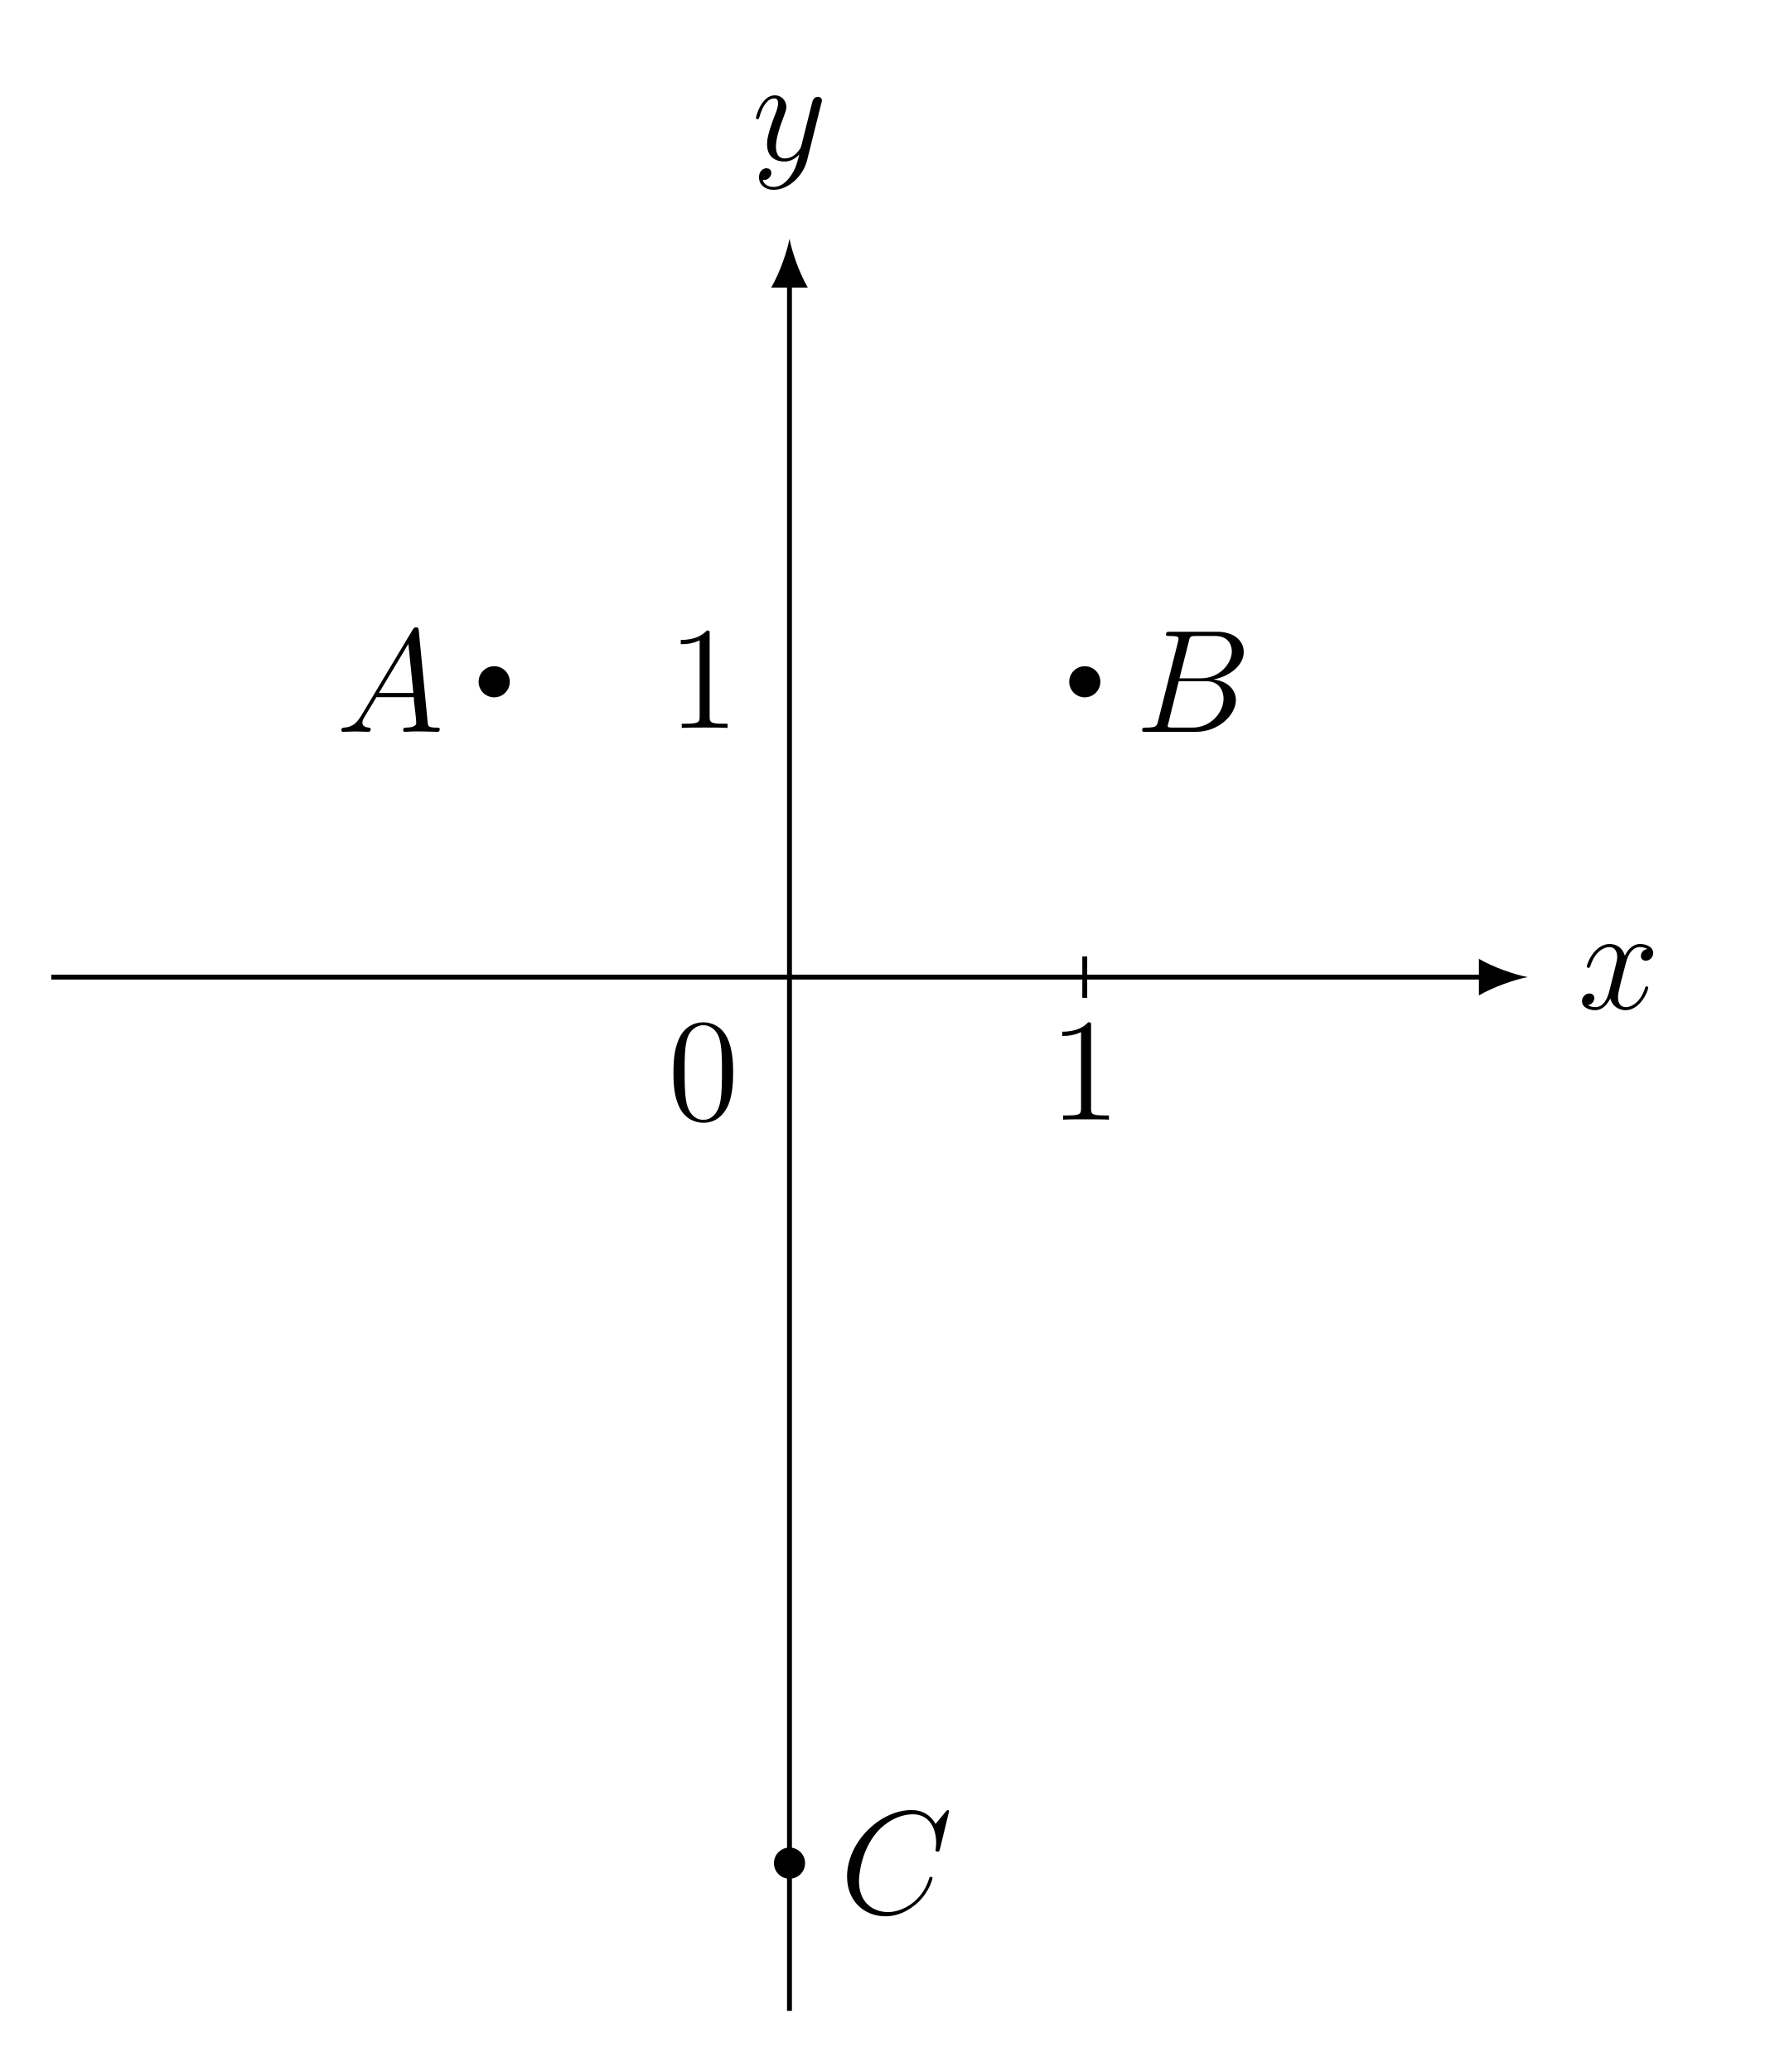
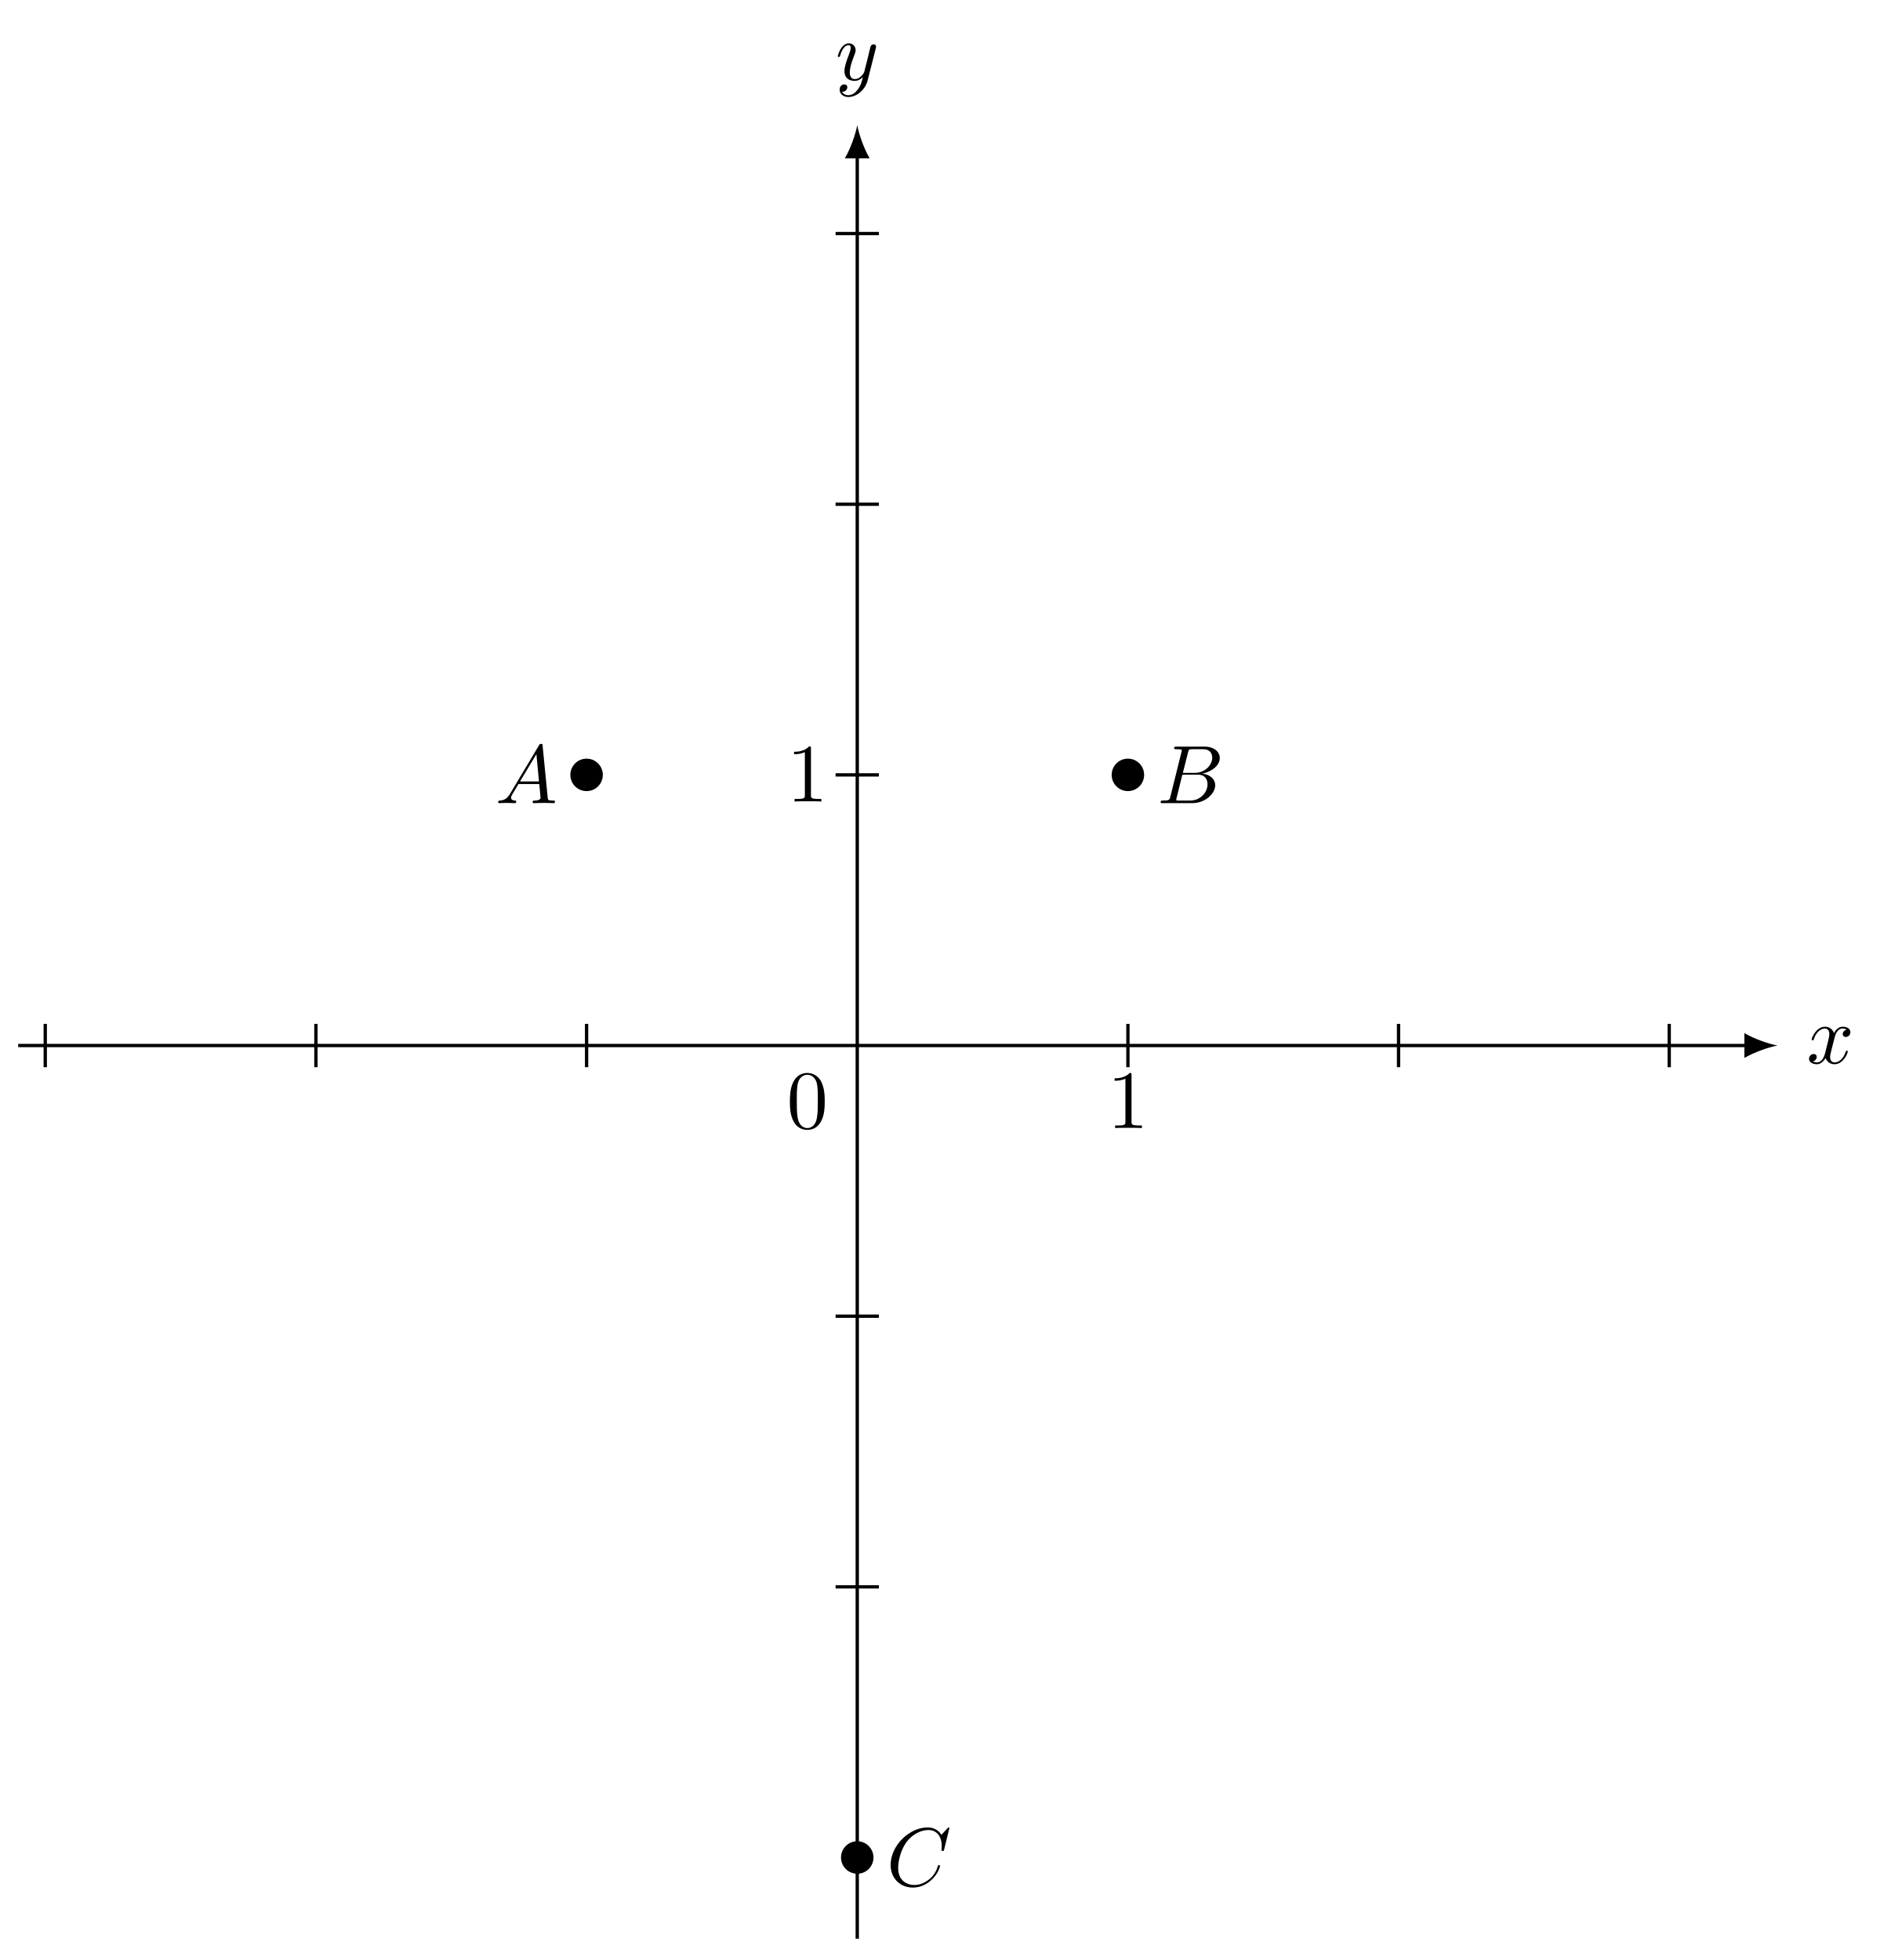
- <svg xmlns="http://www.w3.org/2000/svg" xmlns:xlink="http://www.w3.org/1999/xlink" data-source-hash="9f35e16b4e0c" width="143.297pt" height="168.212pt" viewBox="0 0 143.297 168.212" version="1.2">
+ <svg xmlns="http://www.w3.org/2000/svg" xmlns:xlink="http://www.w3.org/1999/xlink" data-source-hash="0d86afea7569" width="228.607pt" height="235.659pt" viewBox="0 0 228.607 235.659" version="1.2">
  <defs>
    <g>
      <symbol overflow="visible" id="glyph0-0">
        <path style="stroke:none;" d="" />
      </symbol>
      <symbol overflow="visible" id="glyph0-1">
-         <path style="stroke:none;" d="M 5.703 -1.703 C 5.703 -1.766 5.656 -1.812 5.594 -1.812 C 5.484 -1.812 5.469 -1.75 5.438 -1.656 C 5.109 -0.609 4.422 -0.125 3.891 -0.125 C 3.469 -0.125 3.25 -0.422 3.25 -0.922 C 3.25 -1.172 3.297 -1.375 3.484 -2.156 L 3.906 -3.766 C 4.078 -4.484 4.484 -5 5.031 -5 C 5.031 -5 5.391 -5 5.641 -4.844 C 5.25 -4.781 5.109 -4.5 5.109 -4.266 C 5.109 -3.984 5.344 -3.891 5.5 -3.891 C 5.859 -3.891 6.109 -4.203 6.109 -4.516 C 6.109 -5.016 5.547 -5.25 5.047 -5.25 C 4.312 -5.25 3.906 -4.531 3.812 -4.297 C 3.531 -5.203 2.797 -5.25 2.578 -5.25 C 1.375 -5.25 0.719 -3.688 0.719 -3.422 C 0.719 -3.375 0.766 -3.312 0.859 -3.312 C 0.953 -3.312 0.969 -3.391 1 -3.438 C 1.406 -4.75 2.203 -5 2.547 -5 C 3.078 -5 3.188 -4.5 3.188 -4.219 C 3.188 -3.953 3.109 -3.688 2.969 -3.109 L 2.562 -1.484 C 2.391 -0.766 2.047 -0.125 1.422 -0.125 C 1.359 -0.125 1.062 -0.125 0.812 -0.281 C 1.234 -0.359 1.328 -0.719 1.328 -0.859 C 1.328 -1.094 1.156 -1.234 0.922 -1.234 C 0.641 -1.234 0.328 -0.984 0.328 -0.609 C 0.328 -0.109 0.891 0.125 1.406 0.125 C 1.969 0.125 2.375 -0.328 2.625 -0.828 C 2.812 -0.125 3.406 0.125 3.859 0.125 C 5.062 0.125 5.703 -1.438 5.703 -1.703 Z M 5.703 -1.703 " />
+         <path style="stroke:none;" d="M 3.328 -3 C 3.391 -3.266 3.609 -4.188 4.312 -4.188 C 4.359 -4.188 4.594 -4.188 4.812 -4.047 C 4.531 -4 4.328 -3.75 4.328 -3.516 C 4.328 -3.359 4.438 -3.172 4.703 -3.172 C 4.922 -3.172 5.25 -3.344 5.25 -3.75 C 5.25 -4.266 4.656 -4.406 4.312 -4.406 C 3.75 -4.406 3.391 -3.875 3.281 -3.641 C 3.031 -4.297 2.484 -4.406 2.203 -4.406 C 1.172 -4.406 0.594 -3.109 0.594 -2.859 C 0.594 -2.766 0.703 -2.766 0.719 -2.766 C 0.797 -2.766 0.828 -2.781 0.844 -2.875 C 1.188 -3.938 1.844 -4.188 2.188 -4.188 C 2.375 -4.188 2.719 -4.094 2.719 -3.516 C 2.719 -3.203 2.547 -2.531 2.188 -1.141 C 2.016 -0.531 1.672 -0.109 1.234 -0.109 C 1.172 -0.109 0.953 -0.109 0.734 -0.234 C 0.984 -0.281 1.203 -0.5 1.203 -0.781 C 1.203 -1.047 0.984 -1.125 0.844 -1.125 C 0.531 -1.125 0.281 -0.859 0.281 -0.547 C 0.281 -0.094 0.781 0.109 1.219 0.109 C 1.875 0.109 2.234 -0.594 2.266 -0.641 C 2.391 -0.281 2.75 0.109 3.344 0.109 C 4.375 0.109 4.938 -1.172 4.938 -1.422 C 4.938 -1.516 4.844 -1.516 4.812 -1.516 C 4.734 -1.516 4.703 -1.484 4.688 -1.406 C 4.359 -0.344 3.688 -0.109 3.359 -0.109 C 2.969 -0.109 2.812 -0.422 2.812 -0.766 C 2.812 -0.984 2.875 -1.203 2.984 -1.641 Z M 3.328 -3 " />
      </symbol>
      <symbol overflow="visible" id="glyph0-2">
-         <path style="stroke:none;" d="M 5.641 -4.625 C 5.656 -4.688 5.688 -4.75 5.688 -4.828 C 5.688 -5 5.547 -5.125 5.359 -5.125 C 5.25 -5.125 5 -5.078 4.906 -4.719 L 4.031 -1.219 C 3.969 -1.016 3.969 -0.984 3.875 -0.859 C 3.641 -0.516 3.25 -0.125 2.672 -0.125 C 2.016 -0.125 1.953 -0.766 1.953 -1.094 C 1.953 -1.766 2.266 -2.688 2.594 -3.547 C 2.719 -3.891 2.797 -4.062 2.797 -4.297 C 2.797 -4.797 2.438 -5.25 1.859 -5.25 C 0.766 -5.25 0.328 -3.516 0.328 -3.422 C 0.328 -3.375 0.375 -3.312 0.453 -3.312 C 0.562 -3.312 0.578 -3.359 0.625 -3.531 C 0.906 -4.531 1.359 -5 1.812 -5 C 1.922 -5 2.125 -5 2.125 -4.609 C 2.125 -4.297 2 -3.953 1.812 -3.5 C 1.234 -1.953 1.234 -1.562 1.234 -1.266 C 1.234 -0.141 2.047 0.125 2.641 0.125 C 2.984 0.125 3.406 0.016 3.828 -0.422 L 3.844 -0.422 C 3.656 0.281 3.547 0.75 3.125 1.328 C 2.812 1.781 2.344 2.188 1.766 2.188 C 1.609 2.188 1.047 2.172 0.875 1.609 C 0.906 1.625 0.984 1.625 0.984 1.625 C 1.344 1.625 1.578 1.312 1.578 1.047 C 1.578 0.766 1.359 0.672 1.172 0.672 C 0.984 0.672 0.578 0.828 0.578 1.406 C 0.578 2.016 1.078 2.422 1.766 2.422 C 2.953 2.422 4.156 1.328 4.484 0.016 Z M 5.641 -4.625 " />
+         <path style="stroke:none;" d="M 4.844 -3.797 C 4.875 -3.938 4.875 -3.953 4.875 -4.016 C 4.875 -4.203 4.734 -4.297 4.594 -4.297 C 4.484 -4.297 4.328 -4.234 4.234 -4.078 C 4.219 -4.031 4.141 -3.719 4.094 -3.547 C 4.031 -3.281 3.969 -3.016 3.906 -2.75 L 3.453 -0.953 C 3.406 -0.812 2.984 -0.109 2.328 -0.109 C 1.828 -0.109 1.719 -0.547 1.719 -0.922 C 1.719 -1.375 1.875 -1.984 2.219 -2.859 C 2.375 -3.281 2.422 -3.391 2.422 -3.578 C 2.422 -4.031 2.094 -4.406 1.609 -4.406 C 0.656 -4.406 0.281 -2.953 0.281 -2.859 C 0.281 -2.766 0.391 -2.766 0.406 -2.766 C 0.5 -2.766 0.516 -2.781 0.562 -2.953 C 0.844 -3.875 1.234 -4.188 1.578 -4.188 C 1.656 -4.188 1.828 -4.188 1.828 -3.859 C 1.828 -3.609 1.719 -3.359 1.656 -3.172 C 1.25 -2.109 1.078 -1.547 1.078 -1.078 C 1.078 -0.188 1.703 0.109 2.297 0.109 C 2.672 0.109 3.016 -0.062 3.297 -0.344 C 3.172 0.172 3.047 0.672 2.641 1.188 C 2.391 1.531 2.016 1.828 1.547 1.828 C 1.406 1.828 0.969 1.797 0.797 1.406 C 0.953 1.406 1.078 1.406 1.219 1.281 C 1.328 1.188 1.422 1.062 1.422 0.875 C 1.422 0.562 1.156 0.531 1.062 0.531 C 0.828 0.531 0.5 0.688 0.5 1.172 C 0.5 1.672 0.938 2.047 1.547 2.047 C 2.578 2.047 3.609 1.141 3.875 0.016 Z M 4.844 -3.797 " />
      </symbol>
      <symbol overflow="visible" id="glyph0-3">
-         <path style="stroke:none;" d="M 8.391 -0.219 C 8.391 -0.344 8.281 -0.344 8.109 -0.344 C 7.453 -0.344 7.438 -0.453 7.406 -0.812 L 6.688 -8.234 C 6.656 -8.469 6.609 -8.484 6.484 -8.484 C 6.359 -8.484 6.297 -8.469 6.188 -8.281 L 2.016 -1.312 C 1.609 -0.625 1.203 -0.375 0.625 -0.344 C 0.5 -0.328 0.406 -0.328 0.406 -0.125 C 0.406 -0.047 0.469 0 0.547 0 L 1.516 -0.031 C 1.859 -0.031 2.234 0 2.562 0 C 2.641 0 2.781 0 2.781 -0.219 C 2.781 -0.328 2.688 -0.344 2.609 -0.344 C 2.344 -0.375 2.109 -0.469 2.109 -0.75 C 2.109 -0.922 2.188 -1.047 2.344 -1.312 L 3.25 -2.812 L 6.281 -2.812 C 6.297 -2.703 6.297 -2.609 6.297 -2.5 C 6.344 -2.188 6.484 -0.953 6.484 -0.719 C 6.484 -0.375 5.875 -0.344 5.688 -0.344 C 5.547 -0.344 5.422 -0.344 5.422 -0.125 C 5.422 0 5.531 0 5.594 0 C 5.797 0 6.047 -0.031 6.25 -0.031 L 6.922 -0.031 L 8.188 0 C 8.266 0 8.391 0 8.391 -0.219 Z M 6.25 -3.156 L 3.453 -3.156 L 5.844 -7.141 Z M 6.25 -3.156 " />
+         <path style="stroke:none;" d="M 1.781 -1.141 C 1.391 -0.484 1 -0.344 0.562 -0.312 C 0.438 -0.297 0.344 -0.297 0.344 -0.109 C 0.344 -0.047 0.391 0 0.484 0 C 0.75 0 1.062 -0.031 1.328 -0.031 C 1.656 -0.031 2.016 0 2.328 0 C 2.391 0 2.516 0 2.516 -0.188 C 2.516 -0.297 2.422 -0.312 2.359 -0.312 C 2.125 -0.328 1.891 -0.406 1.891 -0.656 C 1.891 -0.781 1.953 -0.891 2.031 -1.031 L 2.781 -2.297 L 5.281 -2.297 C 5.312 -2.094 5.438 -0.734 5.438 -0.641 C 5.438 -0.344 4.922 -0.312 4.734 -0.312 C 4.594 -0.312 4.484 -0.312 4.484 -0.109 C 4.484 0 4.609 0 4.625 0 C 5.031 0 5.469 -0.031 5.875 -0.031 C 6.125 -0.031 6.75 0 7 0 C 7.062 0 7.172 0 7.172 -0.203 C 7.172 -0.312 7.078 -0.312 6.953 -0.312 C 6.328 -0.312 6.328 -0.375 6.297 -0.672 L 5.688 -6.891 C 5.672 -7.094 5.672 -7.125 5.5 -7.125 C 5.344 -7.125 5.312 -7.062 5.25 -6.953 Z M 2.969 -2.609 L 4.938 -5.891 L 5.25 -2.609 Z M 2.969 -2.609 " />
      </symbol>
      <symbol overflow="visible" id="glyph0-4">
-         <path style="stroke:none;" d="M 7.859 -6.531 C 7.859 -5.562 6.891 -4.344 5.328 -4.344 L 3.609 -4.344 L 4.359 -7.312 C 4.453 -7.75 4.5 -7.781 4.969 -7.781 L 6.516 -7.781 C 7.859 -7.781 7.859 -6.641 7.859 -6.531 Z M 8.188 -2.578 C 8.188 -3.562 7.328 -4.156 6.359 -4.25 C 7.656 -4.484 8.828 -5.391 8.828 -6.484 C 8.828 -7.406 8.016 -8.125 6.672 -8.125 L 2.859 -8.125 C 2.625 -8.125 2.516 -8.125 2.516 -7.891 C 2.516 -7.781 2.625 -7.781 2.812 -7.781 C 3.531 -7.781 3.531 -7.688 3.531 -7.547 C 3.531 -7.547 3.531 -7.453 3.484 -7.281 L 1.875 -0.875 C 1.766 -0.469 1.75 -0.344 0.922 -0.344 C 0.688 -0.344 0.578 -0.344 0.578 -0.125 C 0.578 0 0.641 0 0.875 0 L 4.953 0 C 6.781 0 8.188 -1.375 8.188 -2.578 Z M 7.188 -2.703 C 7.188 -1.562 6.141 -0.344 4.672 -0.344 L 3.062 -0.344 C 2.906 -0.344 2.875 -0.344 2.812 -0.359 C 2.672 -0.375 2.656 -0.391 2.656 -0.484 C 2.656 -0.578 2.688 -0.641 2.719 -0.75 L 3.547 -4.109 L 5.781 -4.109 C 7.188 -4.109 7.188 -2.797 7.188 -2.703 Z M 7.188 -2.703 " />
+         <path style="stroke:none;" d="M 1.594 -0.781 C 1.5 -0.391 1.469 -0.312 0.688 -0.312 C 0.516 -0.312 0.422 -0.312 0.422 -0.109 C 0.422 0 0.5 0 0.688 0 L 4.234 0 C 5.812 0 6.984 -1.172 6.984 -2.156 C 6.984 -2.859 6.406 -3.438 5.438 -3.547 C 6.484 -3.75 7.531 -4.484 7.531 -5.422 C 7.531 -6.156 6.875 -6.797 5.672 -6.797 L 2.328 -6.797 C 2.141 -6.797 2.047 -6.797 2.047 -6.594 C 2.047 -6.484 2.125 -6.484 2.312 -6.484 C 2.344 -6.484 2.531 -6.484 2.703 -6.469 C 2.875 -6.453 2.969 -6.438 2.969 -6.312 C 2.969 -6.266 2.953 -6.234 2.922 -6.125 Z M 3.094 -3.641 L 3.719 -6.109 C 3.797 -6.453 3.828 -6.484 4.25 -6.484 L 5.531 -6.484 C 6.406 -6.484 6.625 -5.906 6.625 -5.469 C 6.625 -4.594 5.766 -3.641 4.547 -3.641 Z M 2.641 -0.312 C 2.516 -0.312 2.484 -0.312 2.422 -0.312 C 2.328 -0.328 2.297 -0.344 2.297 -0.422 C 2.297 -0.453 2.297 -0.469 2.344 -0.641 L 3.031 -3.422 L 4.922 -3.422 C 5.875 -3.422 6.062 -2.688 6.062 -2.266 C 6.062 -1.281 5.172 -0.312 4 -0.312 Z M 2.641 -0.312 " />
      </symbol>
      <symbol overflow="visible" id="glyph0-5">
-         <path style="stroke:none;" d="M 7.531 -2.859 C 7.531 -2.953 7.438 -2.953 7.406 -2.953 C 7.297 -2.953 7.281 -2.891 7.266 -2.844 C 6.719 -0.984 5.109 -0.094 3.922 -0.094 C 2.656 -0.094 1.562 -0.906 1.562 -2.594 C 1.562 -2.969 1.688 -5.047 3.031 -6.594 C 3.688 -7.359 4.797 -8.031 5.938 -8.031 C 7.234 -8.031 7.828 -6.938 7.828 -5.734 C 7.828 -5.422 7.781 -5.156 7.781 -5.109 C 7.781 -5 7.906 -5 7.938 -5 C 8.078 -5 8.078 -5.016 8.141 -5.234 L 8.875 -8.266 C 8.875 -8.375 8.781 -8.375 8.781 -8.375 C 8.781 -8.375 8.703 -8.375 8.609 -8.25 L 7.781 -7.25 C 7.375 -7.969 6.719 -8.375 5.828 -8.375 C 3.266 -8.375 0.594 -5.766 0.594 -2.969 C 0.594 -0.984 1.984 0.25 3.719 0.25 C 4.672 0.25 5.5 -0.156 6.188 -0.734 C 7.234 -1.609 7.531 -2.766 7.531 -2.859 Z M 7.531 -2.859 " />
+         <path style="stroke:none;" d="M 7.562 -6.922 C 7.562 -6.953 7.547 -7.016 7.453 -7.016 C 7.422 -7.016 7.422 -7 7.312 -6.891 L 6.609 -6.125 C 6.516 -6.266 6.062 -7.016 4.953 -7.016 C 2.734 -7.016 0.5 -4.812 0.5 -2.516 C 0.5 -0.859 1.672 0.219 3.188 0.219 C 4.062 0.219 4.812 -0.172 5.344 -0.641 C 6.266 -1.453 6.438 -2.359 6.438 -2.391 C 6.438 -2.484 6.344 -2.484 6.312 -2.484 C 6.266 -2.484 6.203 -2.469 6.188 -2.391 C 6.094 -2.094 5.875 -1.391 5.188 -0.812 C 4.5 -0.266 3.875 -0.094 3.359 -0.094 C 2.453 -0.094 1.406 -0.609 1.406 -2.156 C 1.406 -2.734 1.609 -4.344 2.609 -5.5 C 3.219 -6.203 4.156 -6.703 5.031 -6.703 C 6.047 -6.703 6.641 -5.938 6.641 -4.781 C 6.641 -4.391 6.609 -4.375 6.609 -4.281 C 6.609 -4.188 6.719 -4.188 6.766 -4.188 C 6.891 -4.188 6.891 -4.203 6.938 -4.375 Z M 7.562 -6.922 " />
      </symbol>
      <symbol overflow="visible" id="glyph1-0">
        <path style="stroke:none;" d="" />
      </symbol>
      <symbol overflow="visible" id="glyph1-1">
-         <path style="stroke:none;" d="M 5.328 -3.812 C 5.328 -4.797 5.266 -5.75 4.844 -6.656 C 4.359 -7.641 3.5 -7.906 2.906 -7.906 C 2.219 -7.906 1.375 -7.562 0.938 -6.578 C 0.609 -5.828 0.484 -5.094 0.484 -3.812 C 0.484 -2.656 0.578 -1.781 1 -0.938 C 1.469 -0.031 2.281 0.25 2.906 0.25 C 3.938 0.25 4.531 -0.375 4.875 -1.062 C 5.297 -1.953 5.328 -3.109 5.328 -3.812 Z M 4.422 -3.953 C 4.422 -3.156 4.422 -2.25 4.297 -1.516 C 4.062 -0.219 3.312 0.016 2.906 0.016 C 2.516 0.016 1.75 -0.203 1.516 -1.5 C 1.391 -2.219 1.391 -3.109 1.391 -3.953 C 1.391 -4.922 1.391 -5.797 1.578 -6.5 C 1.781 -7.297 2.391 -7.672 2.906 -7.672 C 3.359 -7.672 4.047 -7.391 4.266 -6.375 C 4.422 -5.703 4.422 -4.75 4.422 -3.953 Z M 4.422 -3.953 " />
+         <path style="stroke:none;" d="M 4.578 -3.188 C 4.578 -3.984 4.531 -4.781 4.188 -5.516 C 3.719 -6.469 2.906 -6.625 2.484 -6.625 C 1.891 -6.625 1.172 -6.375 0.75 -5.438 C 0.438 -4.75 0.391 -3.984 0.391 -3.188 C 0.391 -2.438 0.422 -1.547 0.844 -0.781 C 1.266 0.016 1.984 0.219 2.484 0.219 C 3.016 0.219 3.766 0.016 4.203 -0.938 C 4.531 -1.625 4.578 -2.406 4.578 -3.188 Z M 2.484 0 C 2.094 0 1.5 -0.25 1.328 -1.203 C 1.219 -1.797 1.219 -2.719 1.219 -3.297 C 1.219 -3.938 1.219 -4.594 1.297 -5.141 C 1.484 -6.312 2.234 -6.406 2.484 -6.406 C 2.812 -6.406 3.469 -6.234 3.656 -5.25 C 3.75 -4.688 3.75 -3.938 3.75 -3.297 C 3.75 -2.562 3.75 -1.875 3.641 -1.25 C 3.5 -0.297 2.922 0 2.484 0 Z M 2.484 0 " />
      </symbol>
      <symbol overflow="visible" id="glyph1-2">
-         <path style="stroke:none;" d="M 4.875 0 L 4.875 -0.344 L 4.5 -0.344 C 3.453 -0.344 3.422 -0.484 3.422 -0.922 L 3.422 -7.625 C 3.422 -7.891 3.422 -7.906 3.188 -7.906 C 2.906 -7.594 2.312 -7.141 1.078 -7.141 L 1.078 -6.797 C 1.359 -6.797 1.953 -6.797 2.609 -7.109 L 2.609 -0.922 C 2.609 -0.484 2.562 -0.344 1.516 -0.344 L 1.156 -0.344 L 1.156 0 C 1.469 -0.031 2.625 -0.031 3.016 -0.031 C 3.406 -0.031 4.547 -0.031 4.875 0 Z M 4.875 0 " />
+         <path style="stroke:none;" d="M 2.922 -6.375 C 2.922 -6.609 2.922 -6.625 2.703 -6.625 C 2.078 -5.984 1.203 -5.984 0.891 -5.984 L 0.891 -5.688 C 1.078 -5.688 1.672 -5.688 2.188 -5.938 L 2.188 -0.781 C 2.188 -0.422 2.156 -0.312 1.266 -0.312 L 0.953 -0.312 L 0.953 0 C 1.297 -0.031 2.156 -0.031 2.562 -0.031 C 2.953 -0.031 3.828 -0.031 4.172 0 L 4.172 -0.312 L 3.859 -0.312 C 2.953 -0.312 2.922 -0.422 2.922 -0.781 Z M 2.922 -6.375 " />
      </symbol>
    </g>
  </defs>
  <g id="surface1">
-     <path style="fill:none;stroke-width:0.399;stroke-linecap:butt;stroke-linejoin:miter;stroke:rgb(0%,0%,0%);stroke-opacity:1;stroke-miterlimit:10;" d="M -60.237 0.001 L 56.651 0.001 " transform="matrix(0.995118,0,0,-0.995118,64.1065,79.32545)" />
-     <path style=" stroke:none;fill-rule:nonzero;fill:rgb(0%,0%,0%);fill-opacity:1;" d="M 124.051 79.324 C 122.992 79.129 121.273 78.531 120.086 77.84 L 120.086 80.812 C 121.273 80.117 122.992 79.523 124.051 79.324 " />
+     <path style="fill:none;stroke-width:0.399;stroke-linecap:butt;stroke-linejoin:miter;stroke:rgb(0%,0%,0%);stroke-opacity:1;stroke-miterlimit:10;" d="M -101.055 0.002 L 107.248 0.002 " transform="matrix(0.998284,0,0,-0.998284,103.0688,125.709)" />
+     <path style=" stroke:none;fill-rule:nonzero;fill:rgb(0%,0%,0%);fill-opacity:1;" d="M 213.715 125.707 C 212.652 125.512 210.93 124.914 209.734 124.219 L 209.734 127.199 C 210.93 126.504 212.652 125.906 213.715 125.707 " />
    <g style="fill:rgb(0%,0%,0%);fill-opacity:1;">
-       <use xlink:href="#glyph0-1" x="128.129" y="81.887" />
+       <use xlink:href="#glyph0-1" x="217.227" y="127.85" />
    </g>
-     <path style="fill:none;stroke-width:0.399;stroke-linecap:butt;stroke-linejoin:miter;stroke:rgb(0%,0%,0%);stroke-opacity:1;stroke-miterlimit:10;" d="M -0.001 -84.332 L -0.001 56.649 " transform="matrix(0.995118,0,0,-0.995118,64.1065,79.32545)" />
-     <path style=" stroke:none;fill-rule:nonzero;fill:rgb(0%,0%,0%);fill-opacity:1;" d="M 64.105 19.383 C 63.91 20.441 63.312 22.156 62.621 23.348 L 65.594 23.348 C 64.898 22.156 64.305 20.441 64.105 19.383 " />
+     <path style="fill:none;stroke-width:0.399;stroke-linecap:butt;stroke-linejoin:miter;stroke:rgb(0%,0%,0%);stroke-opacity:1;stroke-miterlimit:10;" d="M 0.002 -107.577 L 0.002 107.248 " transform="matrix(0.998284,0,0,-0.998284,103.0688,125.709)" />
+     <path style=" stroke:none;fill-rule:nonzero;fill:rgb(0%,0%,0%);fill-opacity:1;" d="M 103.07 15.062 C 102.871 16.125 102.273 17.848 101.578 19.043 L 104.562 19.043 C 103.863 17.848 103.27 16.125 103.07 15.062 " />
    <g style="fill:rgb(0%,0%,0%);fill-opacity:1;">
-       <use xlink:href="#glyph0-2" x="61.053" y="12.989" />
+       <use xlink:href="#glyph0-2" x="100.453" y="9.618" />
+     </g>
+     <path style="fill:none;stroke-width:0.399;stroke-linecap:butt;stroke-linejoin:miter;stroke:rgb(0%,0%,0%);stroke-opacity:1;stroke-miterlimit:10;" d="M -97.795 -2.608 L -97.795 2.608 " transform="matrix(0.998284,0,0,-0.998284,103.0688,125.709)" />
+     <path style="fill:none;stroke-width:0.399;stroke-linecap:butt;stroke-linejoin:miter;stroke:rgb(0%,0%,0%);stroke-opacity:1;stroke-miterlimit:10;" d="M -65.196 -2.608 L -65.196 2.608 " transform="matrix(0.998284,0,0,-0.998284,103.0688,125.709)" />
+     <path style="fill:none;stroke-width:0.399;stroke-linecap:butt;stroke-linejoin:miter;stroke:rgb(0%,0%,0%);stroke-opacity:1;stroke-miterlimit:10;" d="M -32.597 -2.608 L -32.597 2.608 " transform="matrix(0.998284,0,0,-0.998284,103.0688,125.709)" />
+     <path style="fill:none;stroke-width:0.399;stroke-linecap:butt;stroke-linejoin:miter;stroke:rgb(0%,0%,0%);stroke-opacity:1;stroke-miterlimit:10;" d="M 32.6 -2.608 L 32.6 2.608 " transform="matrix(0.998284,0,0,-0.998284,103.0688,125.709)" />
+     <path style="fill:none;stroke-width:0.399;stroke-linecap:butt;stroke-linejoin:miter;stroke:rgb(0%,0%,0%);stroke-opacity:1;stroke-miterlimit:10;" d="M 65.195 -2.608 L 65.195 2.608 " transform="matrix(0.998284,0,0,-0.998284,103.0688,125.709)" />
+     <path style="fill:none;stroke-width:0.399;stroke-linecap:butt;stroke-linejoin:miter;stroke:rgb(0%,0%,0%);stroke-opacity:1;stroke-miterlimit:10;" d="M 97.794 -2.608 L 97.794 2.608 " transform="matrix(0.998284,0,0,-0.998284,103.0688,125.709)" />
+     <path style="fill:none;stroke-width:0.399;stroke-linecap:butt;stroke-linejoin:miter;stroke:rgb(0%,0%,0%);stroke-opacity:1;stroke-miterlimit:10;" d="M -2.608 -65.196 L 2.608 -65.196 " transform="matrix(0.998284,0,0,-0.998284,103.0688,125.709)" />
+     <path style="fill:none;stroke-width:0.399;stroke-linecap:butt;stroke-linejoin:miter;stroke:rgb(0%,0%,0%);stroke-opacity:1;stroke-miterlimit:10;" d="M -2.608 -32.597 L 2.608 -32.597 " transform="matrix(0.998284,0,0,-0.998284,103.0688,125.709)" />
+     <path style="fill:none;stroke-width:0.399;stroke-linecap:butt;stroke-linejoin:miter;stroke:rgb(0%,0%,0%);stroke-opacity:1;stroke-miterlimit:10;" d="M -2.608 32.597 L 2.608 32.597 " transform="matrix(0.998284,0,0,-0.998284,103.0688,125.709)" />
+     <path style="fill:none;stroke-width:0.399;stroke-linecap:butt;stroke-linejoin:miter;stroke:rgb(0%,0%,0%);stroke-opacity:1;stroke-miterlimit:10;" d="M -2.608 65.196 L 2.608 65.196 " transform="matrix(0.998284,0,0,-0.998284,103.0688,125.709)" />
+     <path style="fill:none;stroke-width:0.399;stroke-linecap:butt;stroke-linejoin:miter;stroke:rgb(0%,0%,0%);stroke-opacity:1;stroke-miterlimit:10;" d="M -2.608 97.795 L 2.608 97.795 " transform="matrix(0.998284,0,0,-0.998284,103.0688,125.709)" />
+     <g style="fill:rgb(0%,0%,0%);fill-opacity:1;">
+       <use xlink:href="#glyph1-1" x="94.582" y="135.632" />
    </g>
    <g style="fill:rgb(0%,0%,0%);fill-opacity:1;">
-       <use xlink:href="#glyph1-1" x="54.201" y="90.899" />
+       <use xlink:href="#glyph1-2" x="133.125" y="135.632" />
    </g>
    <g style="fill:rgb(0%,0%,0%);fill-opacity:1;">
-       <use xlink:href="#glyph1-2" x="85.171" y="90.899" />
+       <use xlink:href="#glyph1-2" x="94.582" y="96.371" />
    </g>
+     <path style=" stroke:none;fill-rule:nonzero;fill:rgb(0%,0%,0%);fill-opacity:1;" d="M 72.48 93.168 C 72.48 92.09 71.605 91.215 70.527 91.215 C 69.449 91.215 68.574 92.09 68.574 93.168 C 68.574 94.246 69.449 95.117 70.527 95.117 C 71.605 95.117 72.48 94.246 72.48 93.168 Z M 72.48 93.168 " />
    <g style="fill:rgb(0%,0%,0%);fill-opacity:1;">
-       <use xlink:href="#glyph1-2" x="54.201" y="59.095" />
+       <use xlink:href="#glyph0-3" x="59.554" y="96.565" />
    </g>
-     <path style="fill:none;stroke-width:0.399;stroke-linecap:butt;stroke-linejoin:miter;stroke:rgb(0%,0%,0%);stroke-opacity:1;stroke-miterlimit:10;" d="M 24.093 -1.687 L 24.093 1.685 " transform="matrix(0.995118,0,0,-0.995118,64.1065,79.32545)" />
-     <path style=" stroke:none;fill-rule:nonzero;fill:rgb(0%,0%,0%);fill-opacity:1;" d="M 41.395 55.348 C 41.395 54.648 40.828 54.086 40.129 54.086 C 39.43 54.086 38.863 54.648 38.863 55.348 C 38.863 56.047 39.43 56.613 40.129 56.613 C 40.828 56.613 41.395 56.047 41.395 55.348 Z M 41.395 55.348 " />
+     <path style=" stroke:none;fill-rule:nonzero;fill:rgb(0%,0%,0%);fill-opacity:1;" d="M 137.562 93.168 C 137.562 92.09 136.691 91.215 135.613 91.215 C 134.531 91.215 133.66 92.09 133.66 93.168 C 133.66 94.246 134.531 95.117 135.613 95.117 C 136.691 95.117 137.562 94.246 137.562 93.168 Z M 137.562 93.168 " />
    <g style="fill:rgb(0%,0%,0%);fill-opacity:1;">
-       <use xlink:href="#glyph0-3" x="27.316" y="59.413" />
+       <use xlink:href="#glyph0-4" x="139.125" y="96.565" />
    </g>
-     <path style=" stroke:none;fill-rule:nonzero;fill:rgb(0%,0%,0%);fill-opacity:1;" d="M 89.348 55.348 C 89.348 54.648 88.781 54.086 88.082 54.086 C 87.387 54.086 86.82 54.648 86.82 55.348 C 86.82 56.047 87.387 56.613 88.082 56.613 C 88.781 56.613 89.348 56.047 89.348 55.348 Z M 89.348 55.348 " />
+     <path style=" stroke:none;fill-rule:nonzero;fill:rgb(0%,0%,0%);fill-opacity:1;" d="M 105.02 223.336 C 105.02 222.258 104.148 221.383 103.07 221.383 C 101.992 221.383 101.117 222.258 101.117 223.336 C 101.117 224.414 101.992 225.289 103.07 225.289 C 104.148 225.289 105.02 224.414 105.02 223.336 Z M 105.02 223.336 " />
    <g style="fill:rgb(0%,0%,0%);fill-opacity:1;">
-       <use xlink:href="#glyph0-4" x="92.164" y="59.413" />
-     </g>
-     <path style=" stroke:none;fill-rule:nonzero;fill:rgb(0%,0%,0%);fill-opacity:1;" d="M 65.371 151.258 C 65.371 150.559 64.805 149.992 64.105 149.992 C 63.41 149.992 62.844 150.559 62.844 151.258 C 62.844 151.957 63.41 152.523 64.105 152.523 C 64.805 152.523 65.371 151.957 65.371 151.258 Z M 65.371 151.258 " />
-     <g style="fill:rgb(0%,0%,0%);fill-opacity:1;">
-       <use xlink:href="#glyph0-5" x="68.187" y="155.322" />
+       <use xlink:href="#glyph0-5" x="106.583" y="226.734" />
    </g>
  </g>
</svg>
